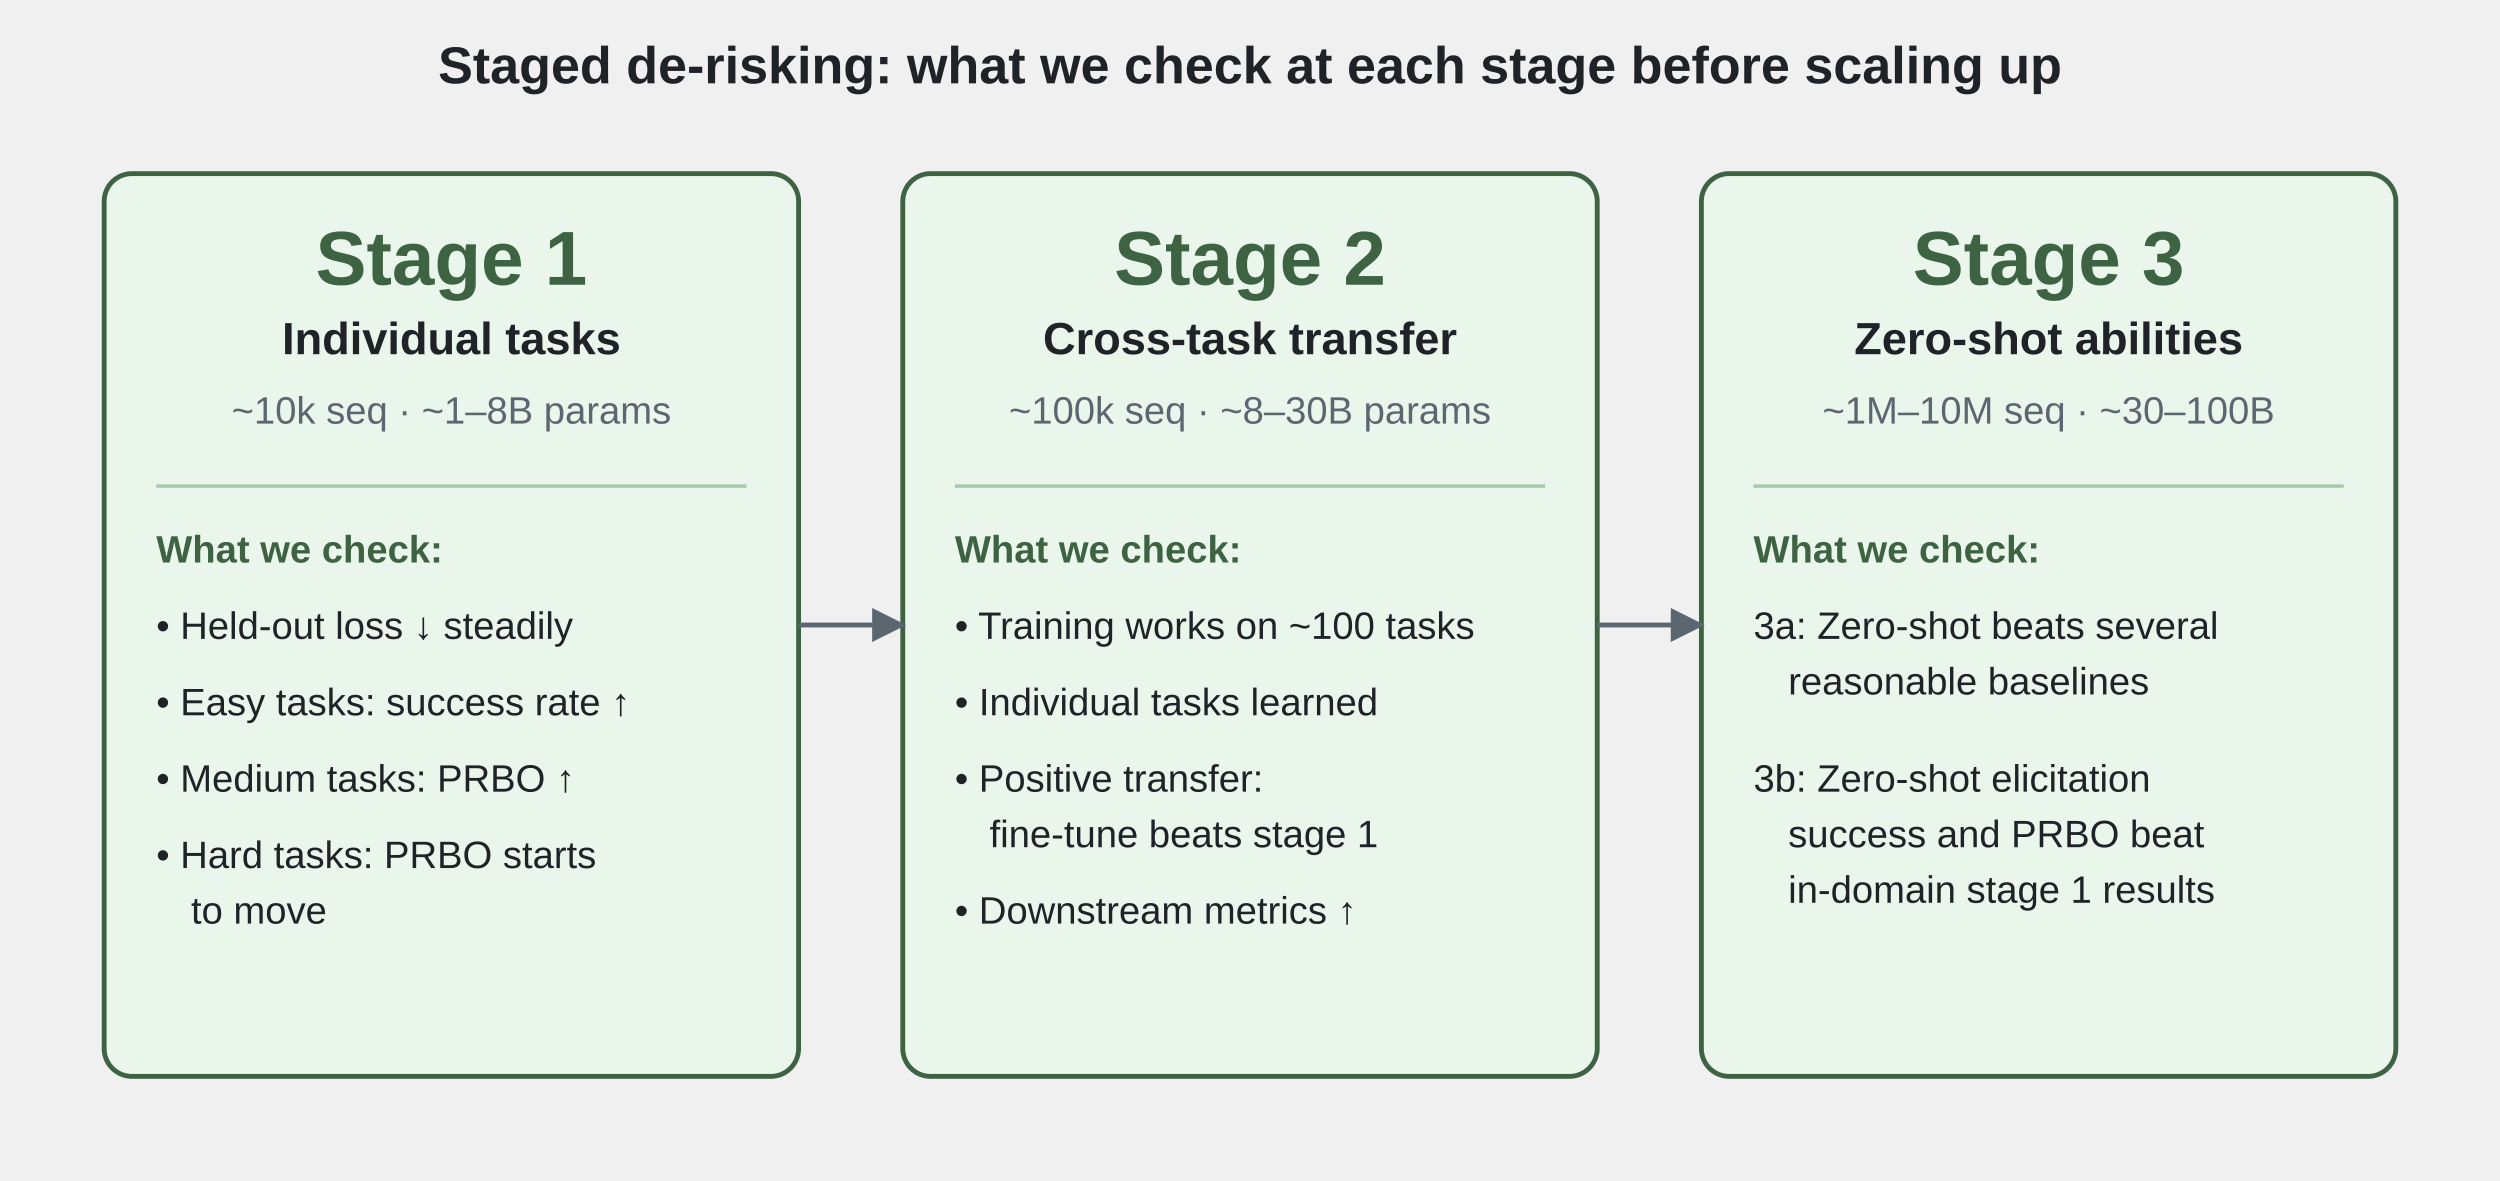
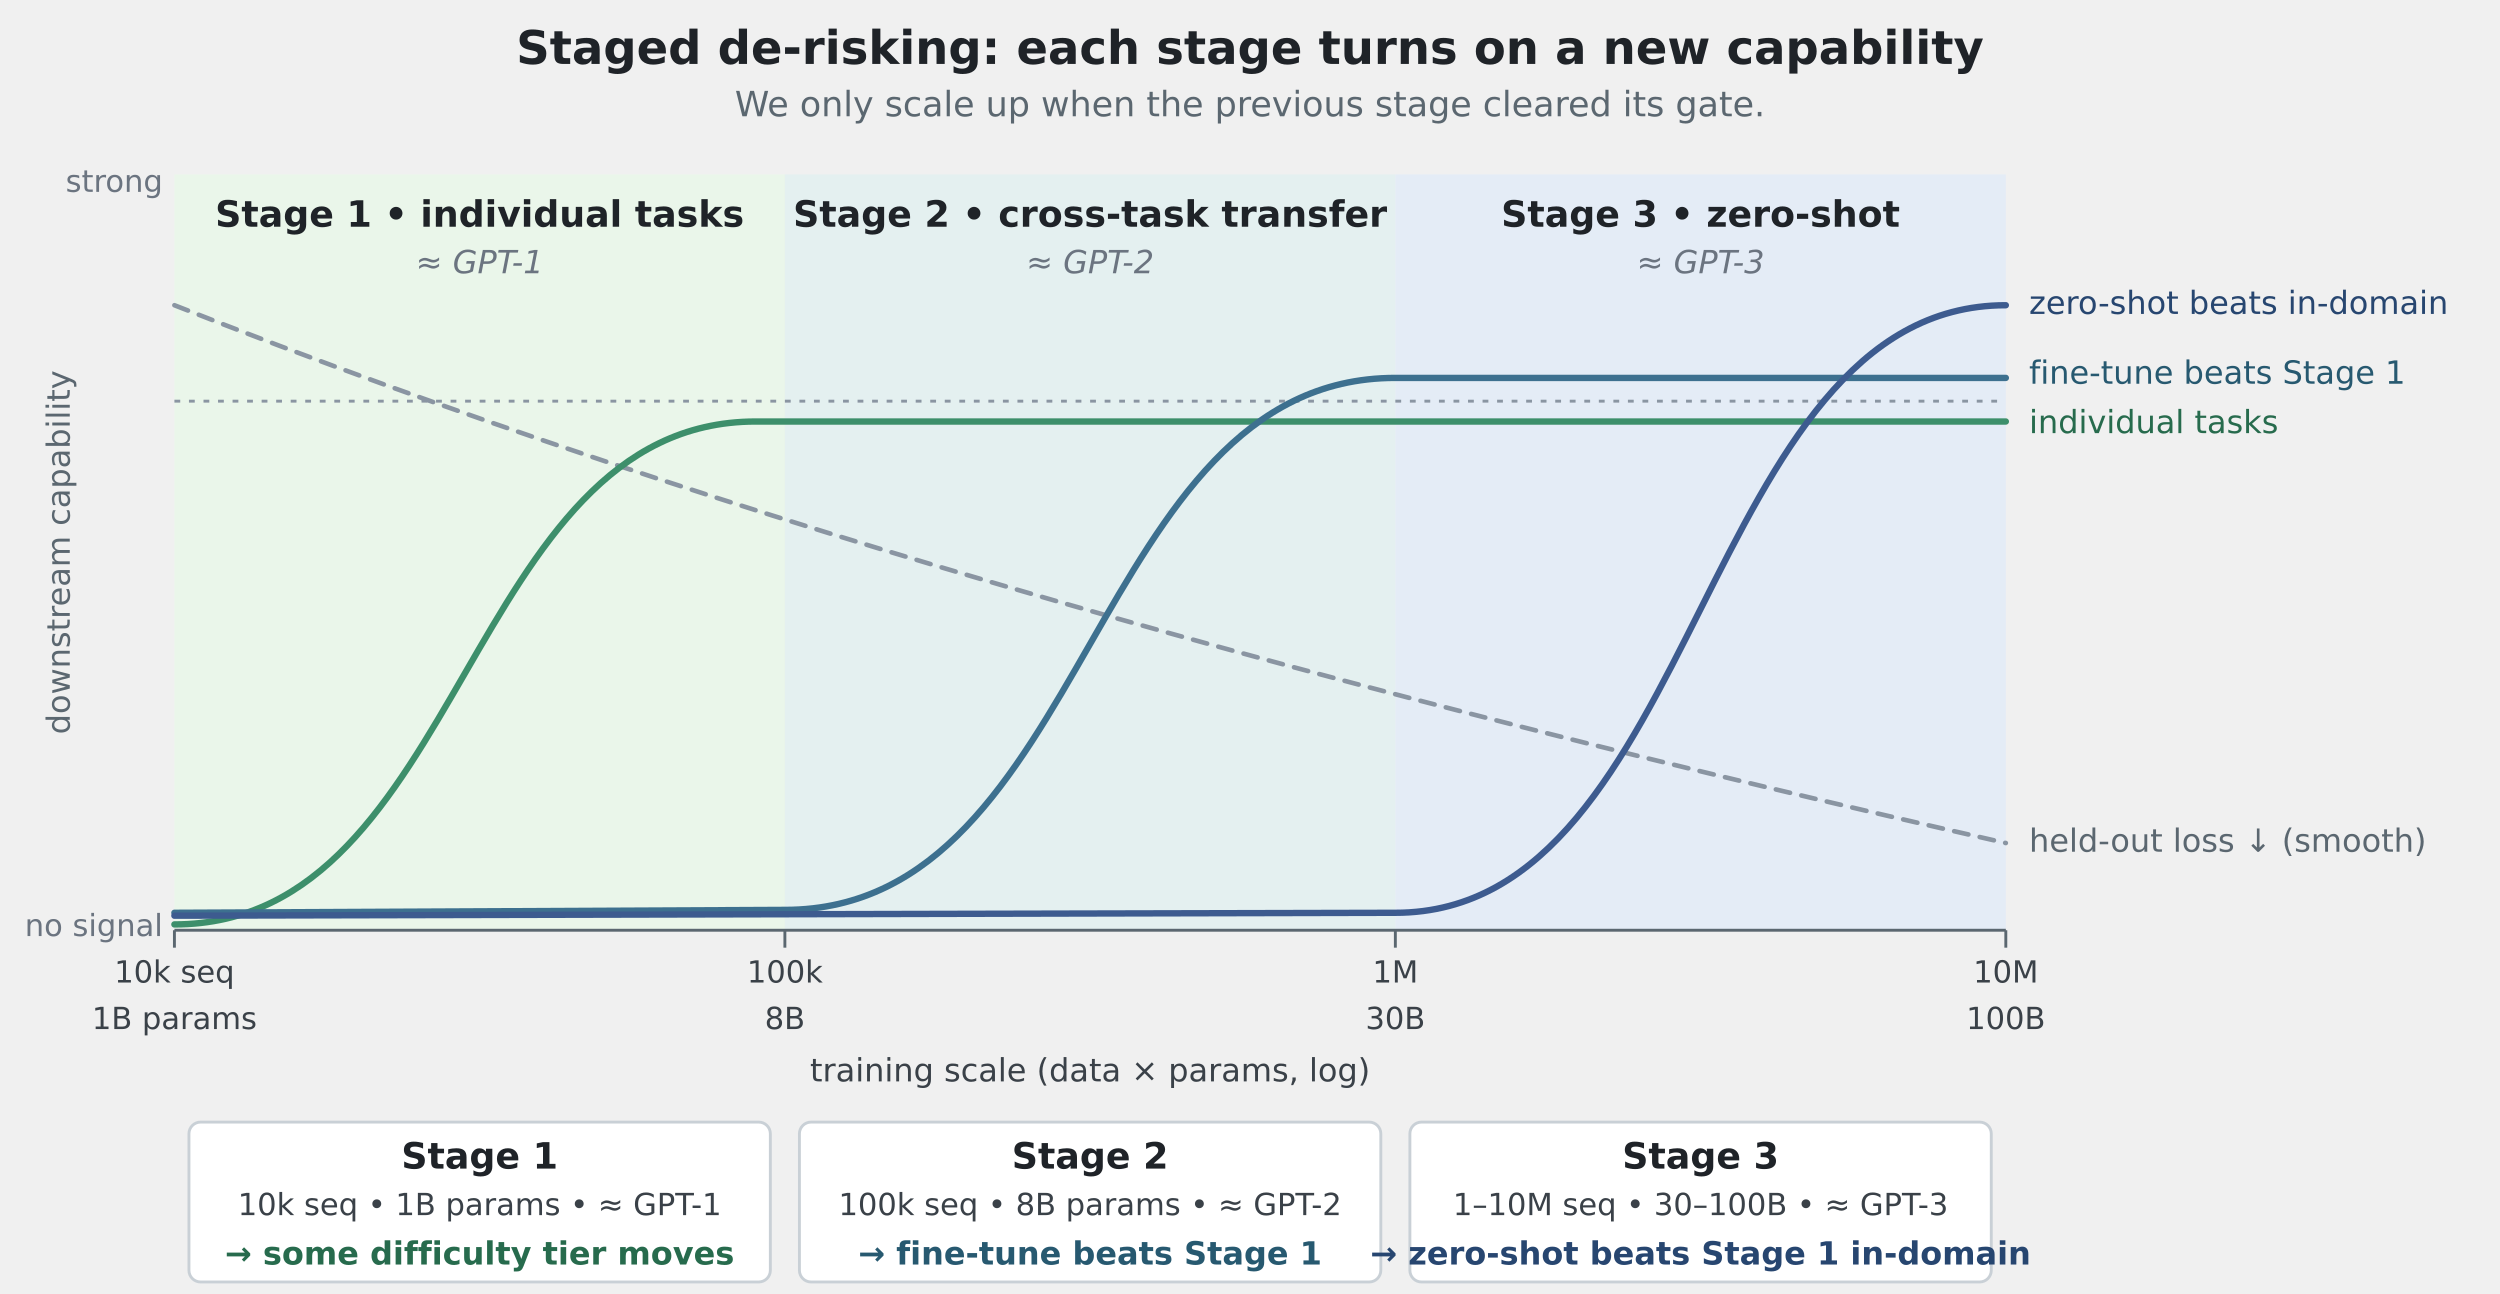
- <svg xmlns="http://www.w3.org/2000/svg" viewBox="0 0 720 340" width="720" height="340" role="img" aria-label="Staged de-risking: three stages of scale-up (Stage 1 individual tasks, Stage 2 cross-task transfer, Stage 3 zero-shot) with what we check at each">
+ <svg xmlns="http://www.w3.org/2000/svg" viewBox="0 0 860 445" width="860" height="445" role="img" aria-label="Staged de-risking: each stage turns on a new capability">
  <style>
-     .stage { fill:#eaf6eb; stroke:#3d6342; stroke-width:1.4; }
-     .caption { font: 700 15px 'Helvetica Neue', Arial, sans-serif; fill:#1f2328; text-anchor:middle; }
-     .stagenum { font: 700 22px 'Helvetica Neue', Arial, sans-serif; fill:#3d6342; text-anchor:middle; }
-     .stagelbl { font: 600 13px 'Helvetica Neue', Arial, sans-serif; fill:#1f2328; text-anchor:middle; }
-     .sub { font: 400 11px 'Helvetica Neue', Arial, sans-serif; fill:#5b6770; text-anchor:middle; }
-     .item { font: 400 11px 'Helvetica Neue', Arial, sans-serif; fill:#1f2328; text-anchor:start; }
-     .itemhdr { font: 600 11px 'Helvetica Neue', Arial, sans-serif; fill:#3d6342; text-anchor:start; }
-     .arr { stroke:#5b6770; stroke-width:1.4; fill:none; }
+     .title { font: 700 16px "DejaVu Sans", "Liberation Sans", "Helvetica Neue", Arial, sans-serif; fill:#1f2328; text-anchor:middle; }
+     .subtitle { font: 400 12px "DejaVu Sans", "Liberation Sans", "Helvetica Neue", Arial, sans-serif; fill:#5b6770; text-anchor:middle; }
+     .axisline { stroke:#5b6770; stroke-width:1; fill:none; }
+     .tickmark { stroke:#5b6770; stroke-width:1; }
+     .axislbl { font: 400 10.5px "DejaVu Sans", "Liberation Sans", "Helvetica Neue", Arial, sans-serif; fill:#3a4148; text-anchor:middle; }
+     .axistitle { font: 400 11px "DejaVu Sans", "Liberation Sans", "Helvetica Neue", Arial, sans-serif; fill:#3a4148; text-anchor:middle; }
+     .yend { font: 400 10.5px "DejaVu Sans", "Liberation Sans", "Helvetica Neue", Arial, sans-serif; fill:#6b7480; text-anchor:end; }
+     .yaxistitle { font: 400 11px "DejaVu Sans", "Liberation Sans", "Helvetica Neue", Arial, sans-serif; fill:#5b6770; text-anchor:middle; }
+     .bandnum { font: 700 12.5px "DejaVu Sans", "Liberation Sans", "Helvetica Neue", Arial, sans-serif; fill:#1f2328; text-anchor:middle; }
+     .bandanalog { font: italic 400 11px "DejaVu Sans", "Liberation Sans", "Helvetica Neue", Arial, sans-serif; fill:#6b7480; text-anchor:middle; }
+     .plateau { fill:none; stroke:#8a95a2; stroke-width:1; stroke-dasharray:2,3; }
+     .loss { fill:none; stroke:#8a95a2; stroke-width:1.6; stroke-dasharray:5,4; stroke-linecap:round; }
+     .ind { fill:none; stroke:#3d8f6b; stroke-width:2.2; stroke-linejoin:round; stroke-linecap:round; }
+     .ct  { fill:none; stroke:#3d708f; stroke-width:2.2; stroke-linejoin:round; stroke-linecap:round; }
+     .zs  { fill:none; stroke:#3d5b8f; stroke-width:2.2; stroke-linejoin:round; stroke-linecap:round; }
+     .curvelbl { font: 400 11px "DejaVu Sans", "Liberation Sans", "Helvetica Neue", Arial, sans-serif; text-anchor:start; }
+     .indfill  { fill:#276b4d; }
+     .ctfill   { fill:#275970; }
+     .zsfill   { fill:#274670; }
+     .lossfill { fill:#5b6770; }
+     .tile { fill:#ffffff; stroke:#c9d0d6; stroke-width:1; }
+     .tilenum   { font: 700 12.5px "DejaVu Sans", "Liberation Sans", "Helvetica Neue", Arial, sans-serif; fill:#1f2328; text-anchor:middle; }
+     .tilescale { font: 400 10.5px "DejaVu Sans", "Liberation Sans", "Helvetica Neue", Arial, sans-serif; fill:#3a4148; text-anchor:middle; }
+     .tilegate  { font: 600 11px "DejaVu Sans", "Liberation Sans", "Helvetica Neue", Arial, sans-serif; text-anchor:middle; }
  </style>
-   <defs>
-     <marker id="arrowhead" viewBox="0 0 10 10" refX="9" refY="5" markerWidth="7" markerHeight="7" orient="auto">
-       <path d="M0,0 L10,5 L0,10 z" fill="#5b6770" />
-     </marker>
-   </defs>
-   <text class="caption" x="360" y="24">Staged de-risking: what we check at each stage before scaling up</text>
-   <rect class="stage" x="30" y="50" width="200" height="260" rx="8" />
-   <text class="stagenum" x="130" y="82">Stage 1</text>
-   <text class="stagelbl" x="130" y="102">Individual tasks</text>
-   <text class="sub" x="130" y="122">~10k seq · ~1–8B params</text>
-   <line x1="45" y1="140" x2="215" y2="140" stroke="#a8c9ac" stroke-width="1" />
-   <text class="itemhdr" x="45" y="162">What we check:</text>
-   <text class="item" x="45" y="184">• Held-out loss ↓ steadily</text>
-   <text class="item" x="45" y="206">• Easy tasks: success rate ↑</text>
-   <text class="item" x="45" y="228">• Medium tasks: PRBO ↑</text>
-   <text class="item" x="45" y="250">• Hard tasks: PRBO starts</text>
-   <text class="item" x="55" y="266">to move</text>
-   <rect class="stage" x="260" y="50" width="200" height="260" rx="8" />
-   <text class="stagenum" x="360" y="82">Stage 2</text>
-   <text class="stagelbl" x="360" y="102">Cross-task transfer</text>
-   <text class="sub" x="360" y="122">~100k seq · ~8–30B params</text>
-   <line x1="275" y1="140" x2="445" y2="140" stroke="#a8c9ac" stroke-width="1" />
-   <text class="itemhdr" x="275" y="162">What we check:</text>
-   <text class="item" x="275" y="184">• Training works on ~100 tasks</text>
-   <text class="item" x="275" y="206">• Individual tasks learned</text>
-   <text class="item" x="275" y="228">• Positive transfer:</text>
-   <text class="item" x="285" y="244">fine-tune beats stage 1</text>
-   <text class="item" x="275" y="266">• Downstream metrics ↑</text>
-   <rect class="stage" x="490" y="50" width="200" height="260" rx="8" />
-   <text class="stagenum" x="590" y="82">Stage 3</text>
-   <text class="stagelbl" x="590" y="102">Zero-shot abilities</text>
-   <text class="sub" x="590" y="122">~1M–10M seq · ~30–100B</text>
-   <line x1="505" y1="140" x2="675" y2="140" stroke="#a8c9ac" stroke-width="1" />
-   <text class="itemhdr" x="505" y="162">What we check:</text>
-   <text class="item" x="505" y="184">3a: Zero-shot beats several</text>
-   <text class="item" x="515" y="200">reasonable baselines</text>
-   <text class="item" x="505" y="228">3b: Zero-shot elicitation</text>
-   <text class="item" x="515" y="244">success and PRBO beat</text>
-   <text class="item" x="515" y="260">in-domain stage 1 results</text>
-   <path class="arr" d="M230,180 L260,180" marker-end="url(#arrowhead)" />
-   <path class="arr" d="M460,180 L490,180" marker-end="url(#arrowhead)" />
+   <text class="title" x="430" y="22">Staged de-risking: each stage turns on a new capability</text>
+   <text class="subtitle" x="430" y="40">We only scale up when the previous stage cleared its gate.</text>
+   <rect x="60" y="60" width="210" height="260" fill="#eaf6ea" />
+   <rect x="270" y="60" width="210" height="260" fill="#e4f0f0" />
+   <rect x="480" y="60" width="210" height="260" fill="#e4ecf6" />
+   <text class="bandnum" x="165" y="78">Stage 1 • individual tasks</text>
+   <text class="bandanalog" x="165" y="94">≈ GPT-1</text>
+   <text class="bandnum" x="375" y="78">Stage 2 • cross-task transfer</text>
+   <text class="bandanalog" x="375" y="94">≈ GPT-2</text>
+   <text class="bandnum" x="585" y="78">Stage 3 • zero-shot</text>
+   <text class="bandanalog" x="585" y="94">≈ GPT-3</text>
+   <line class="plateau" x1="60" y1="138" x2="690" y2="138" />
+   <path class="loss" d="M 60,105 C 250,180 470,240 690,290" />
+   <path class="ind" d="M 60,318 C 160,318 160,145 260,145 L 690,145" />
+   <path class="ct" d="M 60,314 L 270,313 C 375,313 375,130 480,130 L 690,130" />
+   <path class="zs" d="M 60,315 L 480,314 C 585,314 585,105 690,105" />
+   <text class="curvelbl zsfill" x="698" y="108">zero-shot beats in-domain</text>
+   <text class="curvelbl ctfill" x="698" y="132">fine-tune beats Stage 1</text>
+   <text class="curvelbl indfill" x="698" y="149">individual tasks</text>
+   <text class="curvelbl lossfill" x="698" y="293">held-out loss ↓ (smooth)</text>
+   <text class="yend" x="56" y="66">strong</text>
+   <text class="yend" x="56" y="322">no signal</text>
+   <text class="yaxistitle" transform="translate(24,190) rotate(-90)" x="0" y="0">downstream capability</text>
+   <line class="axisline" x1="60" y1="320" x2="690" y2="320" />
+   <line class="tickmark" x1="60" y1="320" x2="60" y2="326" />
+   <line class="tickmark" x1="270" y1="320" x2="270" y2="326" />
+   <line class="tickmark" x1="480" y1="320" x2="480" y2="326" />
+   <line class="tickmark" x1="690" y1="320" x2="690" y2="326" />
+   <text class="axislbl" x="60" y="338">10k seq</text>
+   <text class="axislbl" x="270" y="338">100k</text>
+   <text class="axislbl" x="480" y="338">1M</text>
+   <text class="axislbl" x="690" y="338">10M</text>
+   <text class="axislbl" x="60" y="354">1B params</text>
+   <text class="axislbl" x="270" y="354">8B</text>
+   <text class="axislbl" x="480" y="354">30B</text>
+   <text class="axislbl" x="690" y="354">100B</text>
+   <text class="axistitle" x="375" y="372">training scale (data × params, log)</text>
+   <rect class="tile" x="65" y="386" width="200" height="55" rx="4" />
+   <rect class="tile" x="275" y="386" width="200" height="55" rx="4" />
+   <rect class="tile" x="485" y="386" width="200" height="55" rx="4" />
+   <text class="tilenum" x="165" y="402">Stage 1</text>
+   <text class="tilescale" x="165" y="418">10k seq • 1B params • ≈ GPT-1</text>
+   <text class="tilegate indfill" x="165" y="435">→ some difficulty tier moves</text>
+   <text class="tilenum" x="375" y="402">Stage 2</text>
+   <text class="tilescale" x="375" y="418">100k seq • 8B params • ≈ GPT-2</text>
+   <text class="tilegate ctfill" x="375" y="435">→ fine-tune beats Stage 1</text>
+   <text class="tilenum" x="585" y="402">Stage 3</text>
+   <text class="tilescale" x="585" y="418">1–10M seq • 30–100B • ≈ GPT-3</text>
+   <text class="tilegate zsfill" x="585" y="435">→ zero-shot beats Stage 1 in-domain</text>
</svg>
